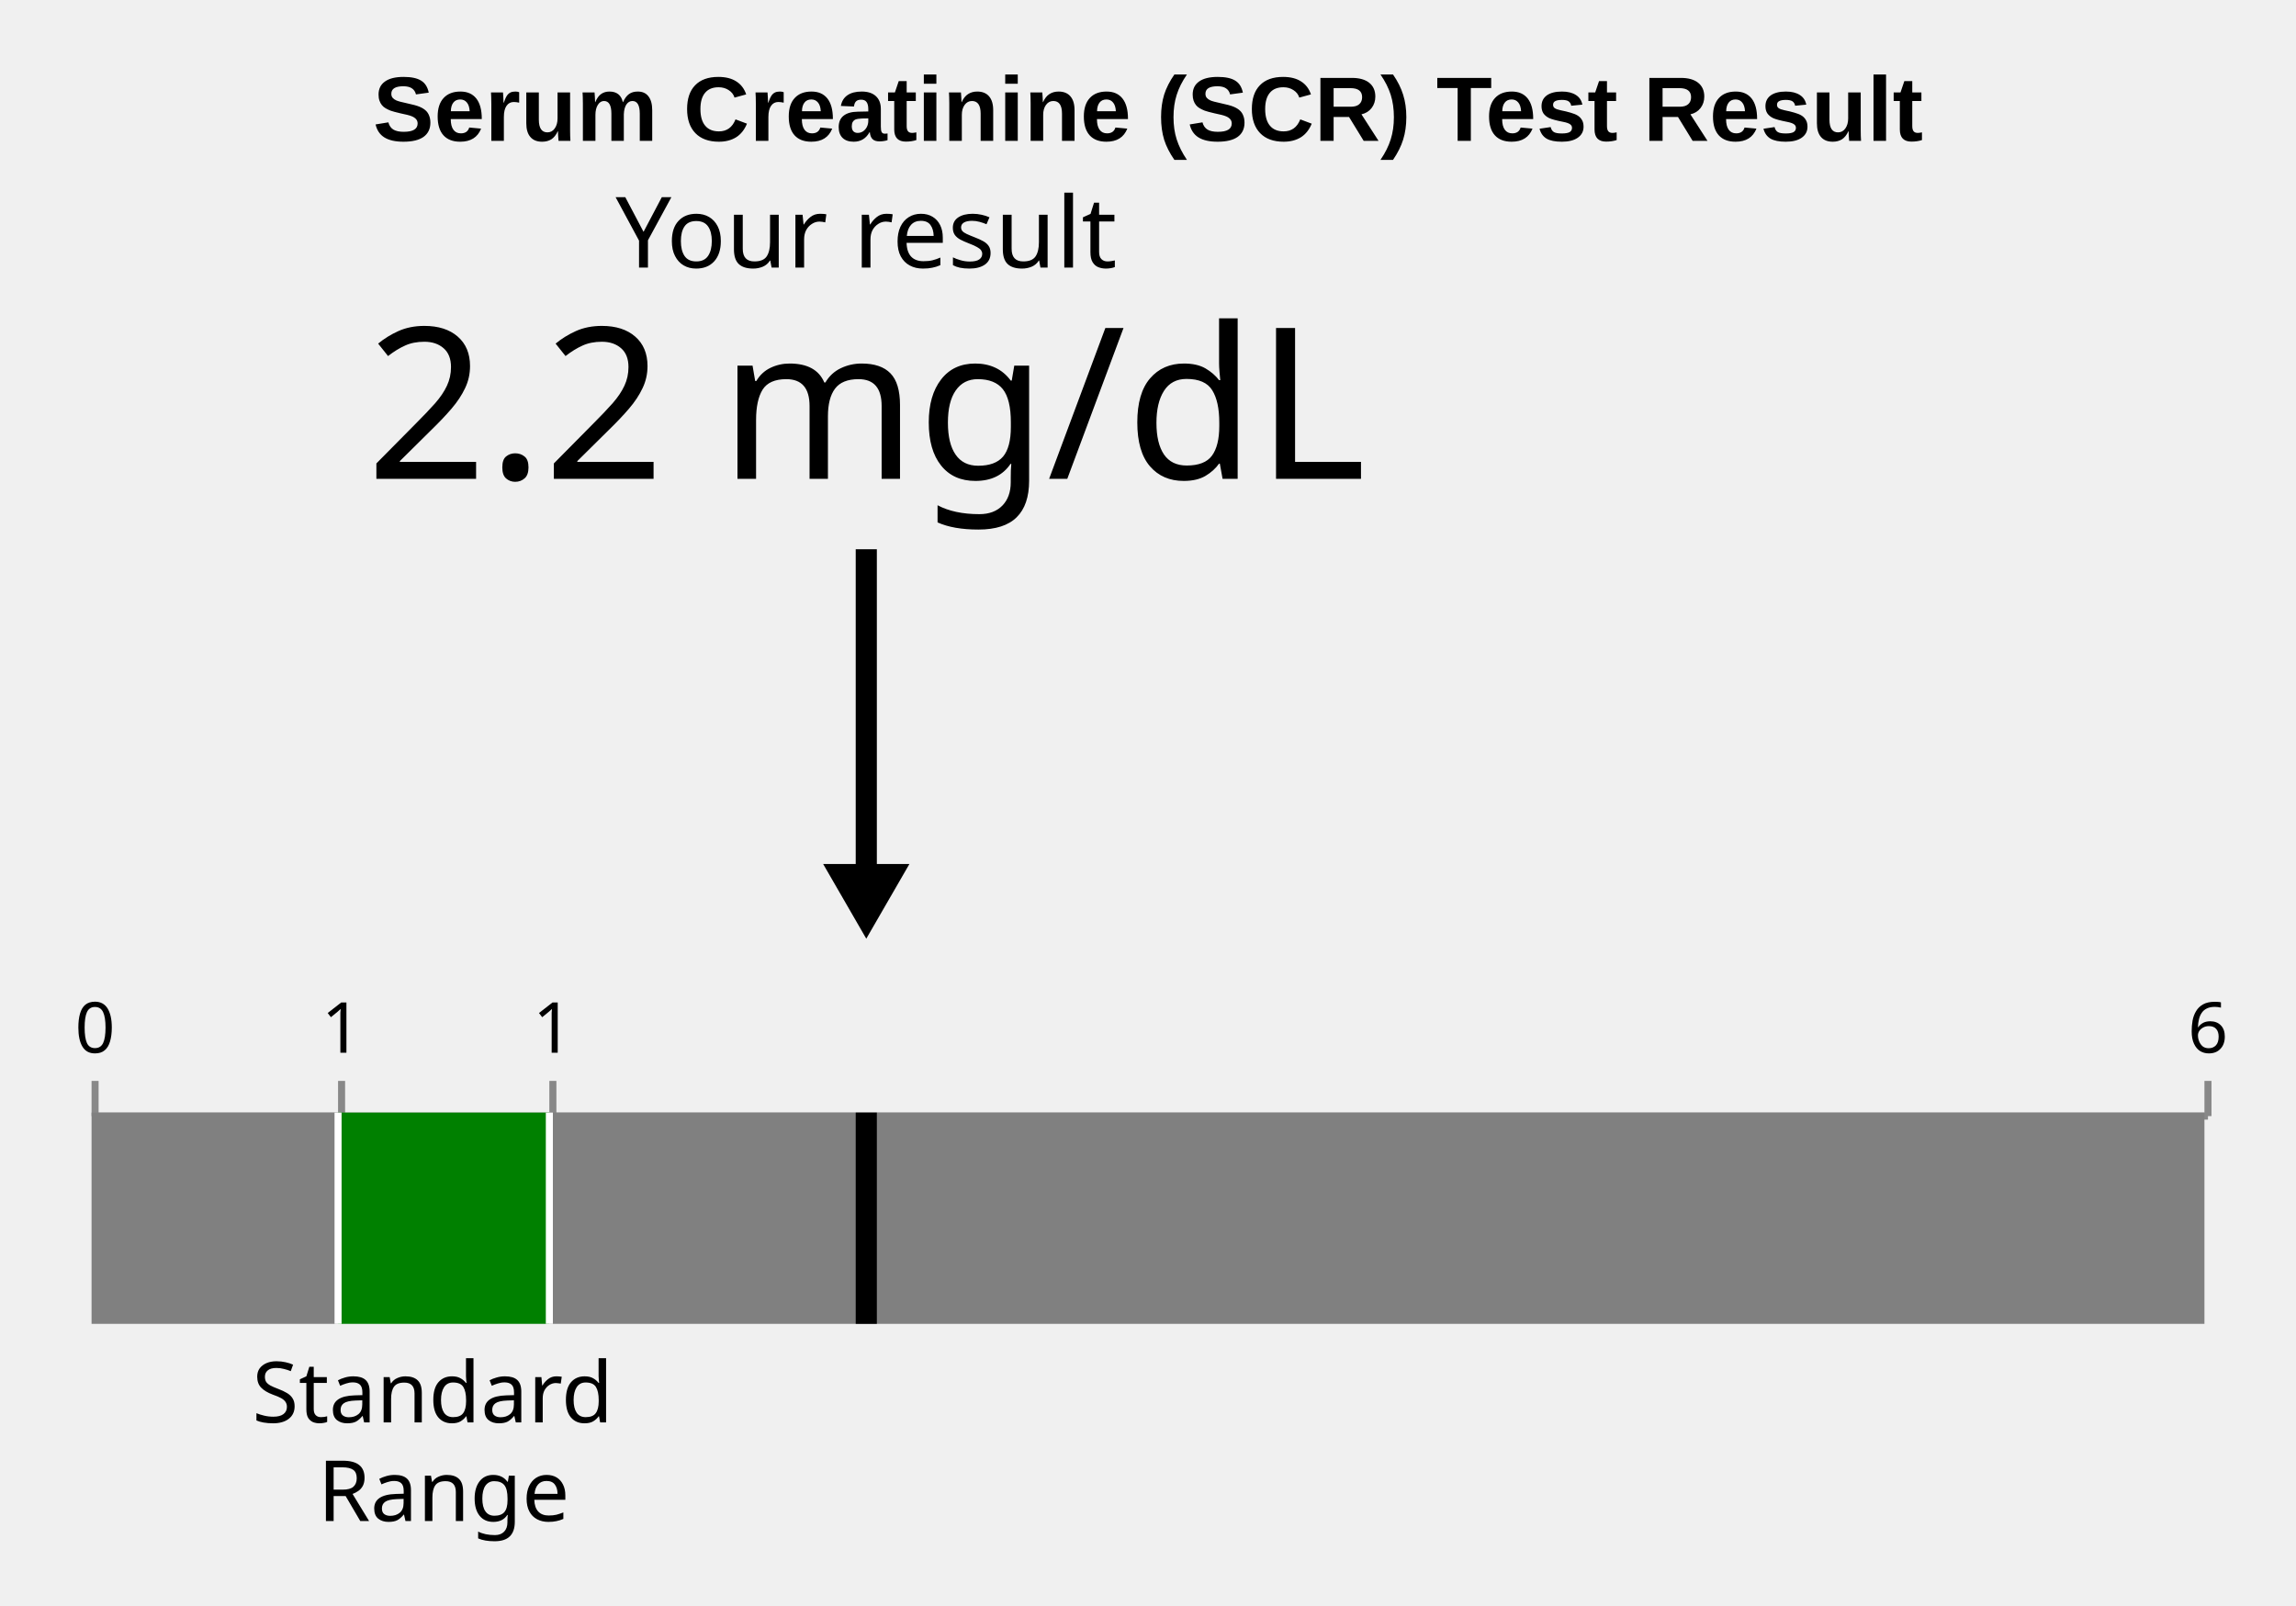
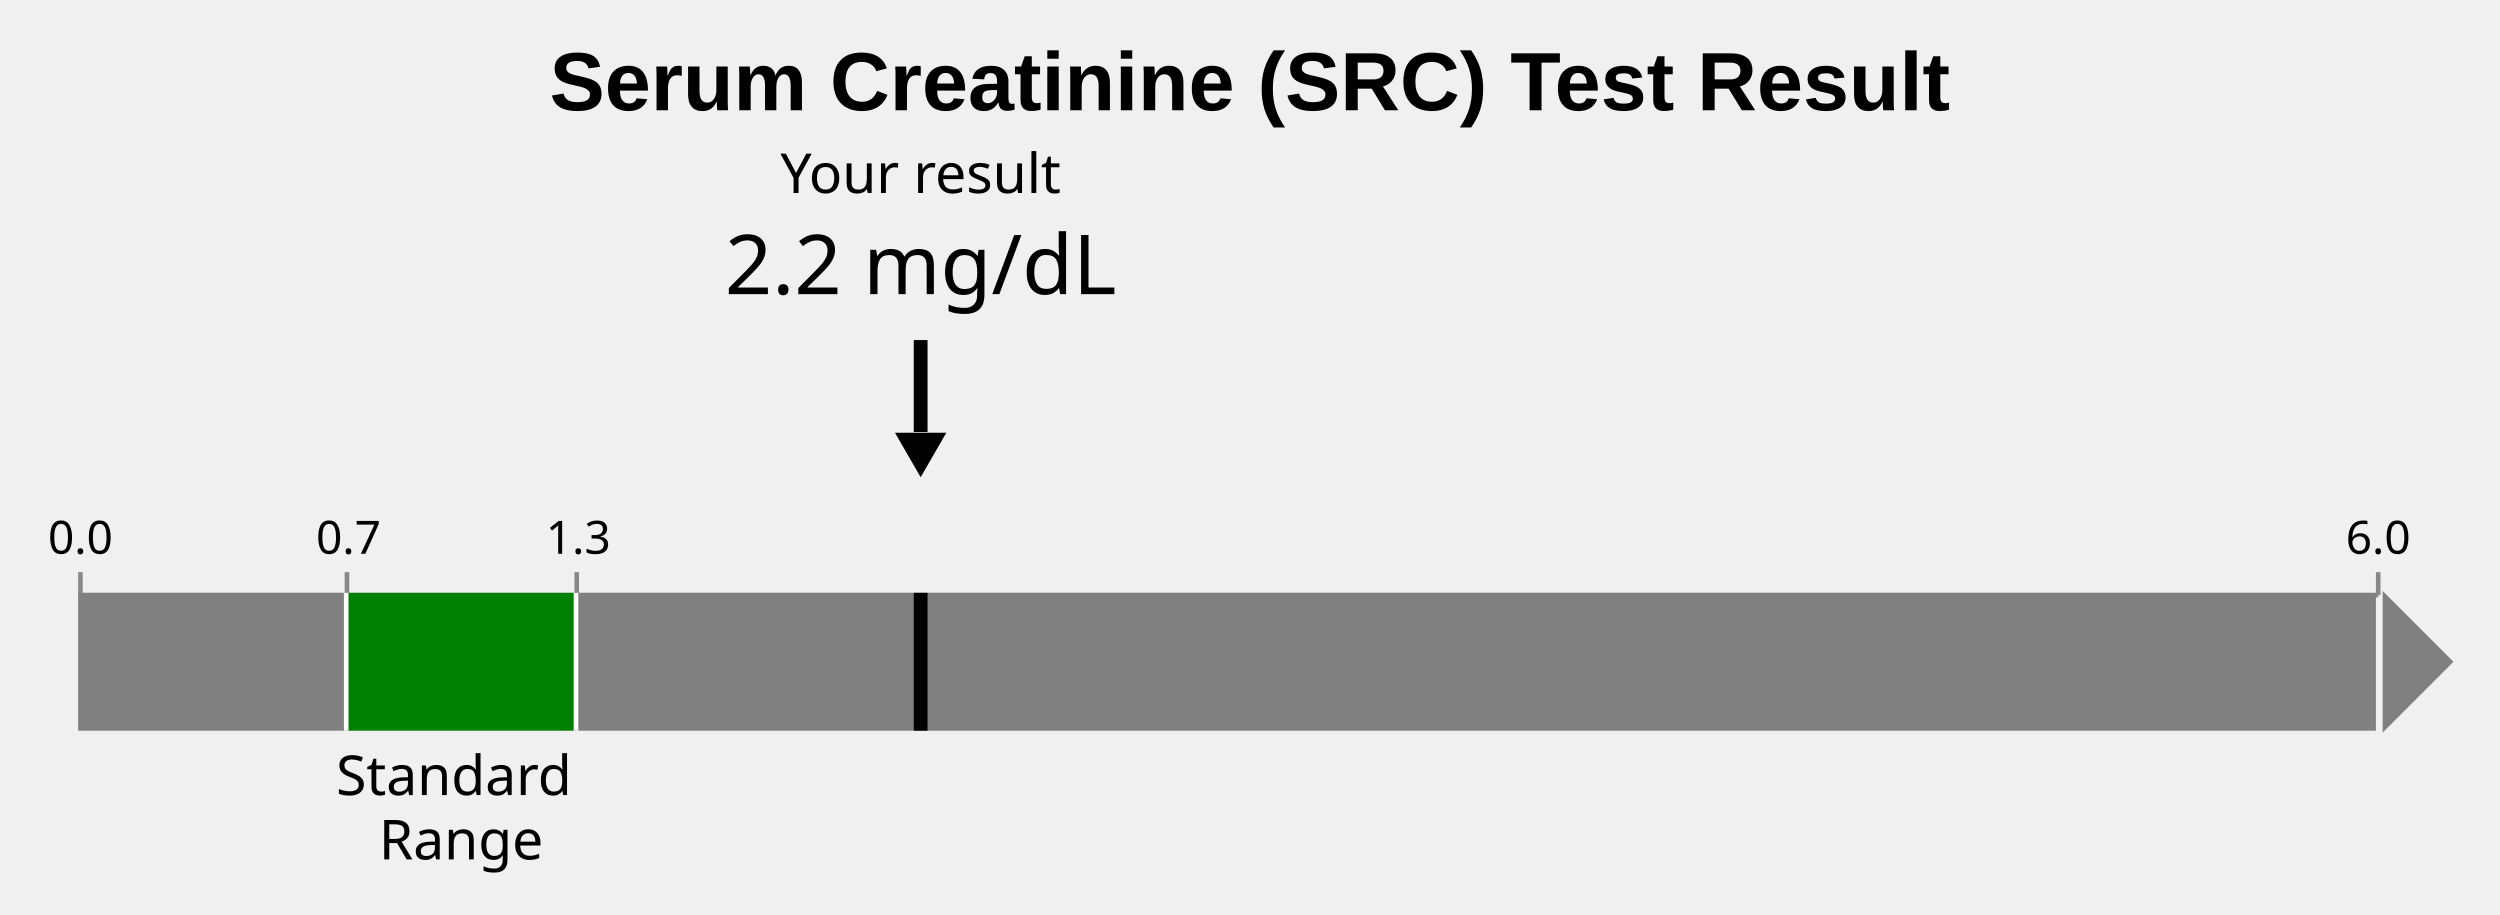
- <svg xmlns="http://www.w3.org/2000/svg" version="1.1" class="marks" width="326" height="228" viewBox="0 0 326 228">
-   <g fill="none" stroke-miterlimit="10" transform="translate(13,158)">
+ <svg xmlns="http://www.w3.org/2000/svg" version="1.1" class="marks" width="1088" height="398" viewBox="0 0 544 199">
+   <g fill="none" stroke-miterlimit="10" transform="translate(17,129)">
    <g class="mark-group role-frame root" role="graphics-object" aria-roledescription="group mark container">
      <g transform="translate(0,0)">
-         <path class="background" aria-hidden="true" d="M0,0h300v30h-300Z" />
+         <path class="background" aria-hidden="true" d="M0,0h500v30h-500Z" />
        <g>
-           <g class="mark-group role-axis" role="graphics-symbol" aria-roledescription="axis" aria-label="X-axis for a linear scale with values from 0 to 6">
+           <g class="mark-group role-axis" role="graphics-symbol" aria-roledescription="axis" aria-label="X-axis for a linear scale with values from 0.0 to 6.0">
            <g transform="translate(0.5,0.5)">
              <path class="background" aria-hidden="true" d="M0,0h0v0h0Z" pointer-events="none" />
              <g>
                <g class="mark-rule role-axis-tick" pointer-events="none">
                  <line transform="translate(0,0)" x2="0" y2="-5" stroke="#888" stroke-width="1" opacity="1" />
-                   <line transform="translate(35,0)" x2="0" y2="-5" stroke="#888" stroke-width="1" opacity="1" />
-                   <line transform="translate(65,0)" x2="0" y2="-5" stroke="#888" stroke-width="1" opacity="1" />
-                   <line transform="translate(300,0)" x2="0" y2="-5" stroke="#888" stroke-width="1" opacity="1" />
+                   <line transform="translate(58,0)" x2="0" y2="-5" stroke="#888" stroke-width="1" opacity="1" />
+                   <line transform="translate(108,0)" x2="0" y2="-5" stroke="#888" stroke-width="1" opacity="1" />
+                   <line transform="translate(500,0)" x2="0" y2="-5" stroke="#888" stroke-width="1" opacity="1" />
                </g>
                <g class="mark-text role-axis-label" pointer-events="none">
-                   <text text-anchor="middle" transform="translate(0,-9)" font-family="sans-serif" font-size="10px" fill="#000" opacity="1">0</text>
-                   <text text-anchor="middle" transform="translate(35,-9)" font-family="sans-serif" font-size="10px" fill="#000" opacity="1">1</text>
-                   <text text-anchor="middle" transform="translate(65,-9)" font-family="sans-serif" font-size="10px" fill="#000" opacity="1">1</text>
-                   <text text-anchor="middle" transform="translate(300,-9)" font-family="sans-serif" font-size="10px" fill="#000" opacity="1">6</text>
+                   <text text-anchor="middle" transform="translate(0,-9)" font-family="sans-serif" font-size="10px" fill="#000" opacity="1">0.0</text>
+                   <text text-anchor="middle" transform="translate(58.33333,-9)" font-family="sans-serif" font-size="10px" fill="#000" opacity="1">0.7</text>
+                   <text text-anchor="middle" transform="translate(108.3333,-9)" font-family="sans-serif" font-size="10px" fill="#000" opacity="1">1.3</text>
+                   <text text-anchor="middle" transform="translate(500,-9)" font-family="sans-serif" font-size="10px" fill="#000" opacity="1">6.0</text>
                </g>
                <g class="mark-rule role-axis-domain" pointer-events="none">
-                   <line transform="translate(0,0)" x2="300" y2="0" stroke="#888" stroke-width="1" opacity="1" />
+                   <line transform="translate(0,0)" x2="500" y2="0" stroke="#888" stroke-width="1" opacity="1" />
                </g>
              </g>
              <path class="foreground" aria-hidden="true" d="" pointer-events="none" display="none" />
            </g>
          </g>
          <g class="mark-rect role-mark" role="graphics-symbol" aria-roledescription="rect mark container">
-             <path d="M0,0h35v30h-35Z" fill="gray" />
-             <path d="M35,0h30v30h-30Z" fill="green" />
-             <path d="M65,0h235v30h-235Z" fill="gray" />
+             <path d="M0,0h58.333v30h-58.333Z" fill="gray" />
+             <path d="M58.333,0h50v30h-50Z" fill="green" />
+             <path d="M108.333,0h391.667v30h-391.667Z" fill="gray" />
          </g>
          <g class="mark-text role-mark" role="graphics-object" aria-roledescription="text mark container">
-             <text text-anchor="middle" transform="translate(17.5,44)" font-family="sans-serif" font-size="12px" fill="black" />
-             <text text-anchor="middle" transform="translate(50,44)" font-family="sans-serif" font-size="12px" fill="black">
+             <text text-anchor="middle" transform="translate(29.16667,44)" font-family="sans-serif" font-size="12px" fill="black" />
+             <text text-anchor="middle" transform="translate(83.33333,44)" font-family="sans-serif" font-size="12px" fill="black">
              <tspan>Standard</tspan>
              <tspan x="0" dy="14">Range</tspan>
            </text>
-             <text text-anchor="middle" transform="translate(182.5,44)" font-family="sans-serif" font-size="12px" fill="black" />
+             <text text-anchor="middle" transform="translate(304.1667,44)" font-family="sans-serif" font-size="12px" fill="black" />
          </g>
          <g class="mark-rule role-mark" role="graphics-symbol" aria-roledescription="rule mark container">
-             <line transform="translate(35,0)" x2="0" y2="30" stroke="white" stroke-width="1" />
-             <line transform="translate(65,0)" x2="0" y2="30" stroke="white" stroke-width="1" />
+             <line transform="translate(58.33333,0)" x2="0" y2="30" stroke="white" stroke-width="1" />
+             <line transform="translate(108.3333,0)" x2="0" y2="30" stroke="white" stroke-width="1" />
          </g>
          <g class="mark-rule role-mark" role="graphics-symbol" aria-roledescription="rule mark container">
-             <line transform="translate(110,-80)" x2="0" y2="45" stroke="black" stroke-width="3" />
+             <line transform="translate(183.3333,-55)" x2="0" y2="20" stroke="black" stroke-width="3" />
          </g>
          <g class="mark-symbol role-mark" role="graphics-symbol" aria-roledescription="symbol mark container">
-             <path transform="translate(110,-30)" d="M0,5.303L-6.124,-5.303L6.124,-5.303Z" fill="black" />
+             <path transform="translate(183.3333,-30)" d="M0,4.841L-5.59,-4.841L5.59,-4.841Z" fill="black" />
          </g>
          <g class="mark-text role-mark" role="graphics-object" aria-roledescription="text mark container">
-             <text text-anchor="middle" transform="translate(110,-120)" font-family="sans-serif" font-size="14px" fill="black">Your result</text>
+             <text text-anchor="middle" transform="translate(183.3333,-87)" font-family="sans-serif" font-size="12px" fill="black">Your result</text>
          </g>
          <g class="mark-text role-mark" role="graphics-object" aria-roledescription="text mark container">
-             <text text-anchor="middle" transform="translate(110,-90)" font-family="sans-serif" font-size="30px" fill="black">2.2 mg/dL</text>
+             <text text-anchor="middle" transform="translate(183.3333,-65)" font-family="sans-serif" font-size="18px" fill="black">2.2 mg/dL</text>
          </g>
          <g class="mark-rule role-mark" role="graphics-symbol" aria-roledescription="rule mark container">
-             <line transform="translate(110,0)" x2="0" y2="30" stroke="black" stroke-width="3" />
+             <line transform="translate(183.3333,0)" x2="0" y2="30" stroke="black" stroke-width="3" />
+           </g>
+           <g class="mark-symbol role-mark" role="graphics-symbol" aria-roledescription="symbol mark container">
+             <path transform="translate(509.1667,15)" d="M-7.706,-15.411L7.706,0L-7.706,15.411Z" fill="gray" />
          </g>
          <g class="mark-group role-title">
-             <g transform="translate(150,-148)">
+             <g transform="translate(254.9621,-119)">
              <path class="background" aria-hidden="true" d="M0,0h0v0h0Z" pointer-events="none" />
              <g>
-                 <g class="mark-text role-title-text" role="graphics-symbol" aria-roledescription="title" aria-label="Title text ' Serum Creatinine (SCR) Test Result'" pointer-events="none">
-                   <text text-anchor="middle" transform="translate(0,10)" font-family="Arial" font-size="13px" font-weight="bold" fill="black" opacity="1">Serum Creatinine (SCR) Test Result</text>
+                 <g class="mark-text role-title-text" role="graphics-symbol" aria-roledescription="title" aria-label="Title text 'Serum Creatinine (SRC) Test Result'" pointer-events="none">
+                   <text text-anchor="middle" transform="translate(0,14)" font-family="Arial" font-size="18px" font-weight="bold" fill="black" opacity="1">Serum Creatinine (SRC) Test Result</text>
                </g>
              </g>
              <path class="foreground" aria-hidden="true" d="" pointer-events="none" display="none" />
            </g>
          </g>
        </g>
        <path class="foreground" aria-hidden="true" d="" display="none" />
      </g>
    </g>
  </g>
</svg>
